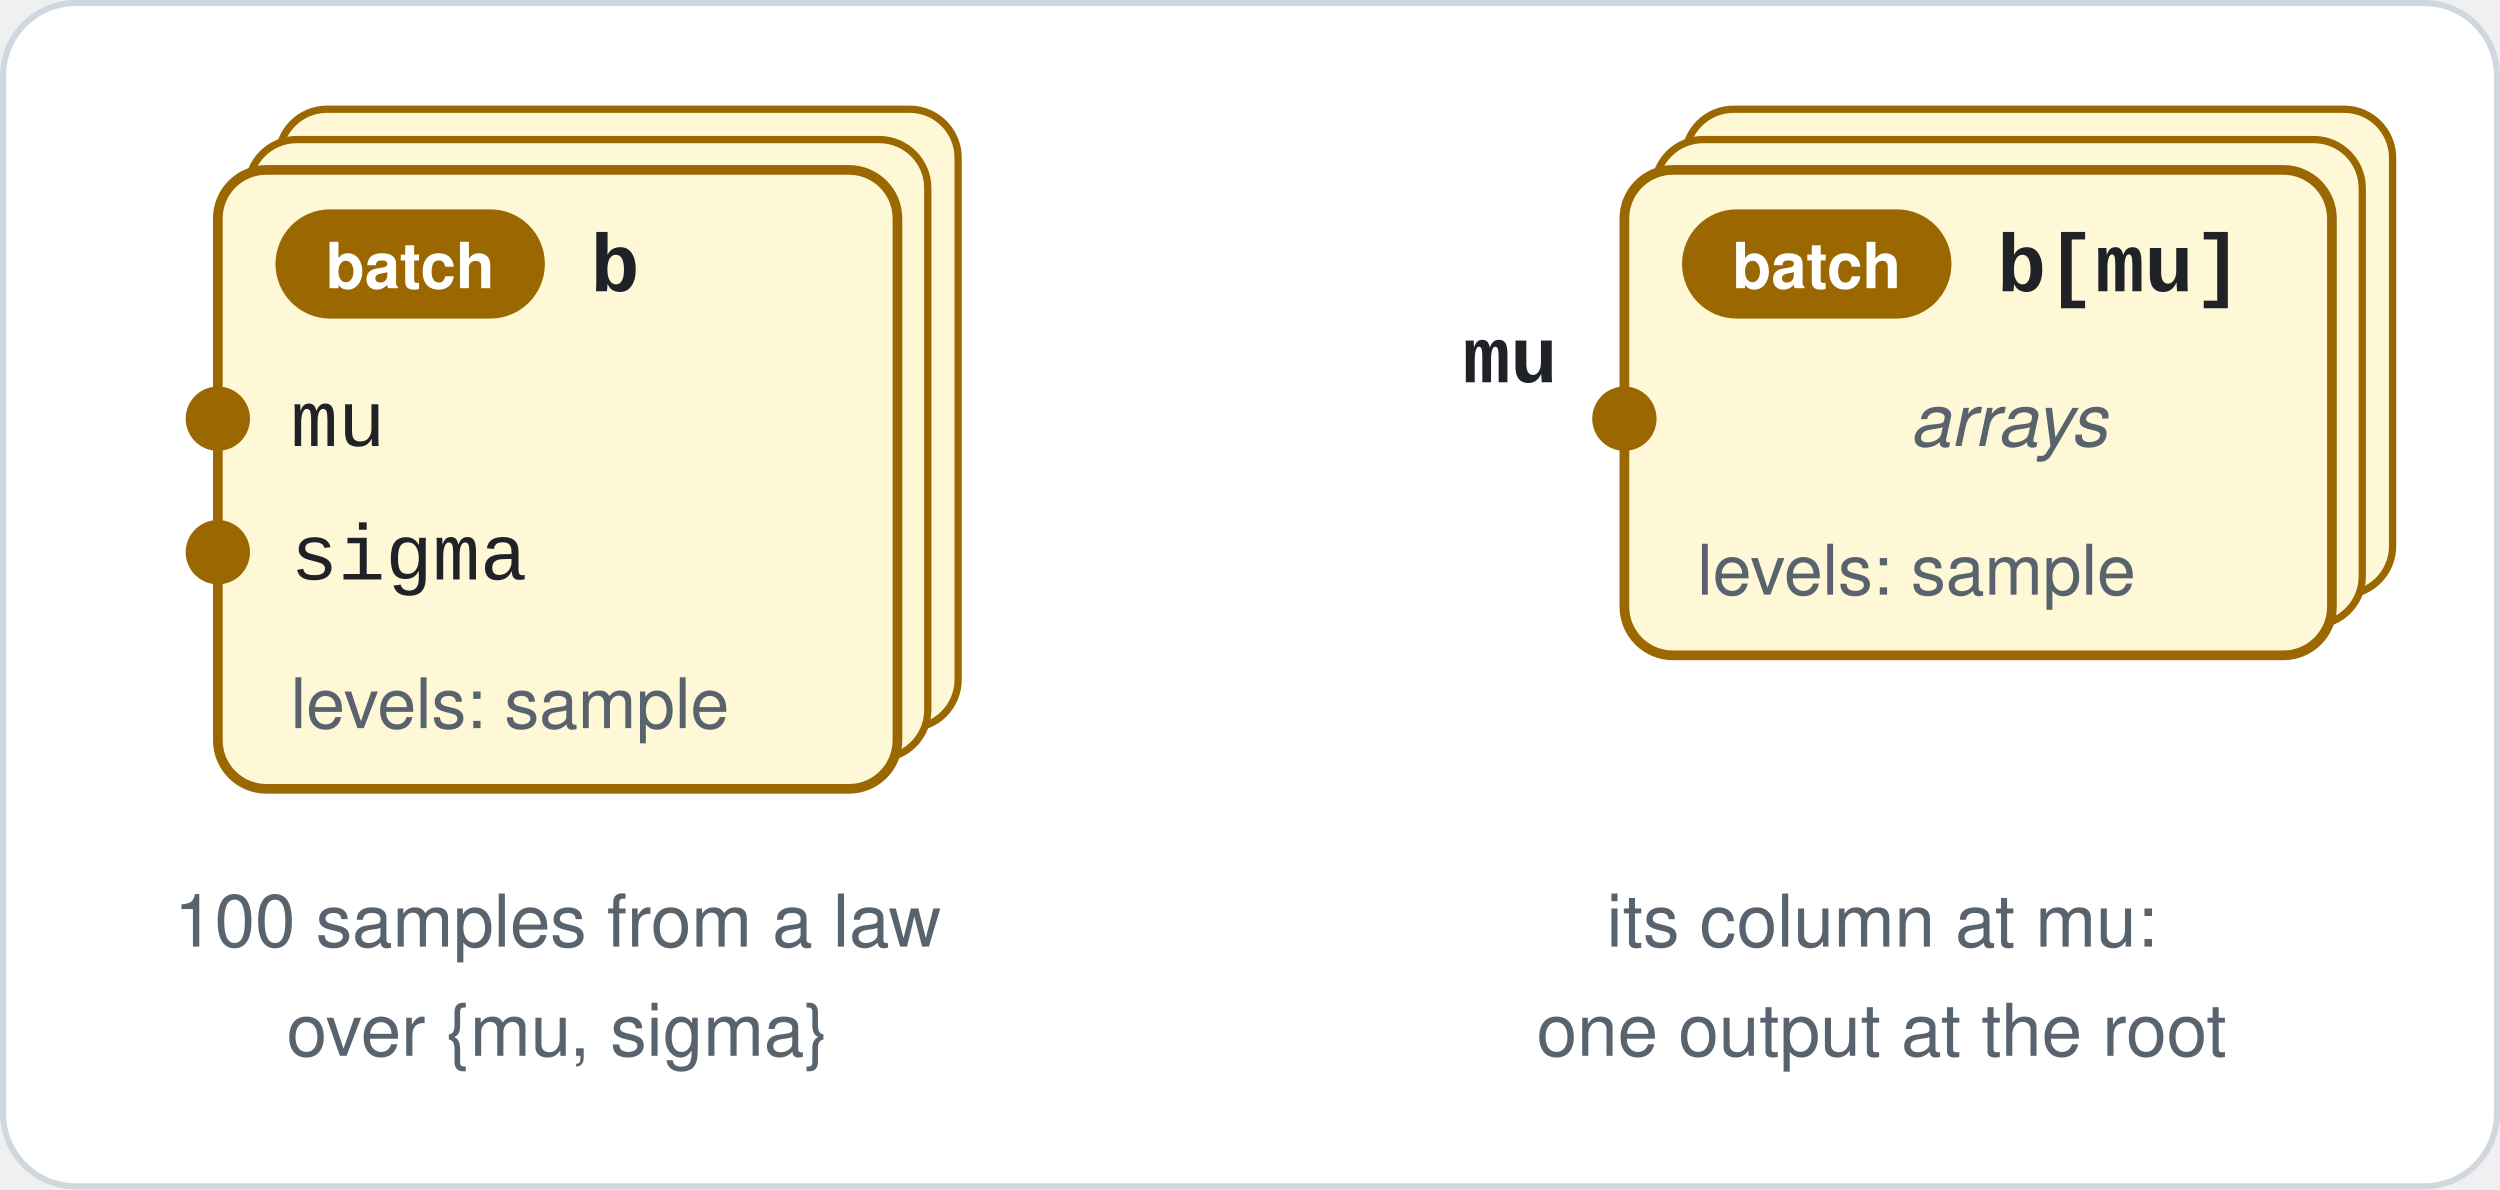
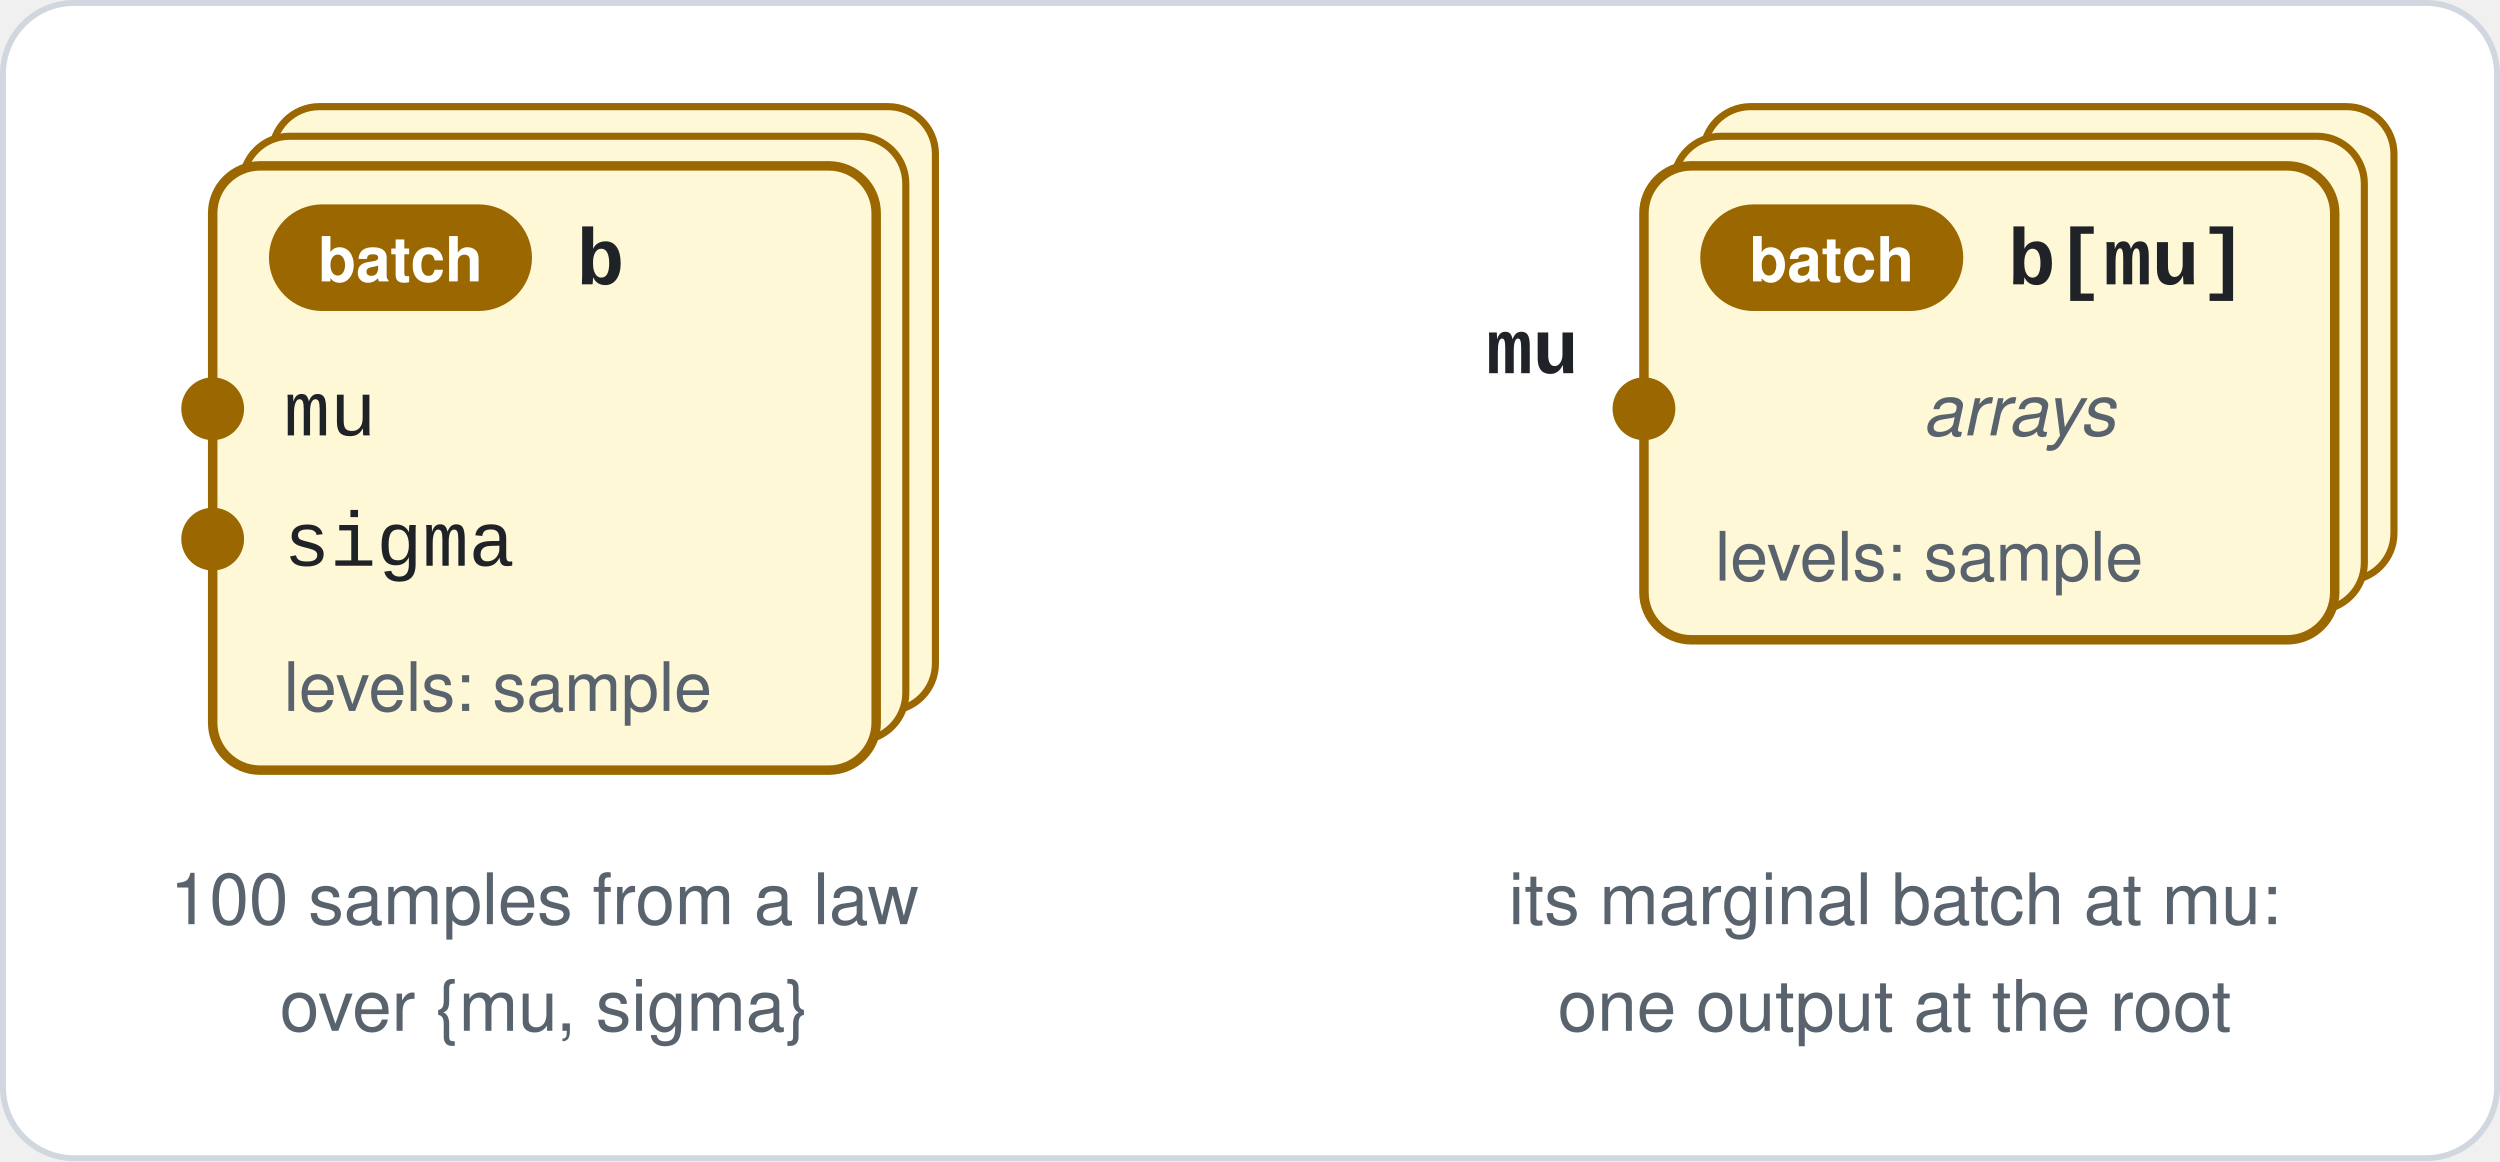
- <svg xmlns="http://www.w3.org/2000/svg" width="412" height="196" viewBox="0 0 412 196" role="img">
+ <svg xmlns="http://www.w3.org/2000/svg" width="422" height="196" viewBox="0 0 422 196" role="img">
  <defs>
    <marker id="arrow" viewBox="0 0 10 10" refX="9" refY="5" markerWidth="9" markerHeight="9" markerUnits="userSpaceOnUse" orient="auto-start-reverse">
      <path d="M 0 1 L 9 5 L 0 9 z" fill="#424a53" />
    </marker>
    <marker id="arrow-fault" viewBox="0 0 10 10" refX="9" refY="5" markerWidth="9" markerHeight="9" markerUnits="userSpaceOnUse" orient="auto-start-reverse">
      <path d="M 0 1 L 9 5 L 0 9 z" fill="#cf222e" />
    </marker>
  </defs>
-   <rect x="0.5" y="0.5" width="411" height="195" rx="12" fill="#ffffff" stroke="#d0d7de" />
+   <rect x="0.5" y="0.5" width="421" height="195" rx="12" fill="#ffffff" stroke="#d0d7de" />
  <g transform="translate(18.0,28.0)">
    <rect x="27.9" y="-10.0" width="112.0" height="102.0" rx="8" fill="#fff8d6" stroke="#9a6700" stroke-width="1.2" />
    <rect x="22.9" y="-5.0" width="112.0" height="102.0" rx="8" fill="#fff8d6" stroke="#9a6700" stroke-width="1.2" />
    <rect x="17.9" y="0.0" width="112.0" height="102.0" rx="8" fill="#fff8d6" stroke="#9a6700" stroke-width="1.6" />
    <rect x="27.9" y="7.0" width="43.4" height="17.0" rx="8.5" fill="#9a6700" stroke="#9a6700" stroke-width="1" />
    <text x="49.6" y="19.5" font-family="-apple-system, BlinkMacSystemFont, 'Segoe UI', Helvetica, Arial, sans-serif" font-size="10.5" font-weight="bold" fill="#ffffff" text-anchor="middle">batch</text>
    <text x="79.3" y="20.0" font-family="ui-monospace, SFMono-Regular, Menlo, Consolas, 'Liberation Mono', monospace" font-size="13.5" font-weight="bold" fill="#1f2328" text-anchor="start">b</text>
    <text x="29.9" y="45.5" font-family="ui-monospace, SFMono-Regular, Menlo, Consolas, 'Liberation Mono', monospace" font-size="13" font-weight="normal" fill="#1f2328" text-anchor="start">mu</text>
    <text x="29.9" y="67.5" font-family="ui-monospace, SFMono-Regular, Menlo, Consolas, 'Liberation Mono', monospace" font-size="13" font-weight="normal" fill="#1f2328" text-anchor="start">sigma</text>
    <text x="29.9" y="92.0" font-family="-apple-system, BlinkMacSystemFont, 'Segoe UI', Helvetica, Arial, sans-serif" font-size="11.5" font-weight="normal" fill="#59636e" text-anchor="start">levels: sample</text>
    <circle cx="17.9" cy="41.0" r="4.5" fill="#9a6700" stroke="#9a6700" stroke-width="1.6" />
    <circle cx="17.9" cy="63.0" r="4.5" fill="#9a6700" stroke="#9a6700" stroke-width="1.6" />
    <text x="73.9" y="128.0" font-family="-apple-system, BlinkMacSystemFont, 'Segoe UI', Helvetica, Arial, sans-serif" font-size="12" font-weight="normal" fill="#59636e" text-anchor="middle">100 samples from a law</text>
    <text x="73.9" y="146.0" font-family="-apple-system, BlinkMacSystemFont, 'Segoe UI', Helvetica, Arial, sans-serif" font-size="12" font-weight="normal" fill="#59636e" text-anchor="middle">over {mu, sigma}</text>
-     <rect x="259.7" y="-10.0" width="116.6" height="80.0" rx="8" fill="#fff8d6" stroke="#9a6700" stroke-width="1.2" />
-     <rect x="254.7" y="-5.0" width="116.6" height="80.0" rx="8" fill="#fff8d6" stroke="#9a6700" stroke-width="1.2" />
-     <rect x="249.7" y="0.0" width="116.6" height="80.0" rx="8" fill="#fff8d6" stroke="#9a6700" stroke-width="1.6" />
-     <rect x="259.7" y="7.0" width="43.4" height="17.0" rx="8.5" fill="#9a6700" stroke="#9a6700" stroke-width="1" />
-     <text x="281.4" y="19.5" font-family="-apple-system, BlinkMacSystemFont, 'Segoe UI', Helvetica, Arial, sans-serif" font-size="10.5" font-weight="bold" fill="#ffffff" text-anchor="middle">batch</text>
-     <text x="311.1" y="20.0" font-family="ui-monospace, SFMono-Regular, Menlo, Consolas, 'Liberation Mono', monospace" font-size="13.5" font-weight="bold" fill="#1f2328" text-anchor="start">b[mu]</text>
-     <text x="238.7" y="35.0" font-family="ui-monospace, SFMono-Regular, Menlo, Consolas, 'Liberation Mono', monospace" font-size="13" font-weight="bold" fill="#1f2328" text-anchor="end">mu</text>
-     <text x="313.0" y="45.5" font-family="-apple-system, BlinkMacSystemFont, 'Segoe UI', Helvetica, Arial, sans-serif" font-size="12" font-weight="normal" fill="#59636e" text-anchor="middle" font-style="italic">arrays</text>
-     <text x="261.7" y="70.0" font-family="-apple-system, BlinkMacSystemFont, 'Segoe UI', Helvetica, Arial, sans-serif" font-size="11.5" font-weight="normal" fill="#59636e" text-anchor="start">levels: sample</text>
-     <circle cx="249.7" cy="41.0" r="4.5" fill="#9a6700" stroke="#9a6700" stroke-width="1.6" />
-     <text x="292.1" y="128.0" font-family="-apple-system, BlinkMacSystemFont, 'Segoe UI', Helvetica, Arial, sans-serif" font-size="12" font-weight="normal" fill="#59636e" text-anchor="middle">its column at mu:</text>
-     <text x="292.1" y="146.0" font-family="-apple-system, BlinkMacSystemFont, 'Segoe UI', Helvetica, Arial, sans-serif" font-size="12" font-weight="normal" fill="#59636e" text-anchor="middle">one output at the root</text>
+     <rect x="269.5" y="-10.0" width="116.6" height="80.0" rx="8" fill="#fff8d6" stroke="#9a6700" stroke-width="1.2" />
+     <rect x="264.5" y="-5.0" width="116.6" height="80.0" rx="8" fill="#fff8d6" stroke="#9a6700" stroke-width="1.2" />
+     <rect x="259.5" y="0.0" width="116.6" height="80.0" rx="8" fill="#fff8d6" stroke="#9a6700" stroke-width="1.6" />
+     <rect x="269.5" y="7.0" width="43.4" height="17.0" rx="8.5" fill="#9a6700" stroke="#9a6700" stroke-width="1" />
+     <text x="291.2" y="19.5" font-family="-apple-system, BlinkMacSystemFont, 'Segoe UI', Helvetica, Arial, sans-serif" font-size="10.5" font-weight="bold" fill="#ffffff" text-anchor="middle">batch</text>
+     <text x="320.9" y="20.0" font-family="ui-monospace, SFMono-Regular, Menlo, Consolas, 'Liberation Mono', monospace" font-size="13.5" font-weight="bold" fill="#1f2328" text-anchor="start">b[mu]</text>
+     <text x="248.5" y="35.0" font-family="ui-monospace, SFMono-Regular, Menlo, Consolas, 'Liberation Mono', monospace" font-size="13" font-weight="bold" fill="#1f2328" text-anchor="end">mu</text>
+     <text x="322.8" y="45.5" font-family="-apple-system, BlinkMacSystemFont, 'Segoe UI', Helvetica, Arial, sans-serif" font-size="12" font-weight="normal" fill="#59636e" text-anchor="middle" font-style="italic">arrays</text>
+     <text x="271.5" y="70.0" font-family="-apple-system, BlinkMacSystemFont, 'Segoe UI', Helvetica, Arial, sans-serif" font-size="11.5" font-weight="normal" fill="#59636e" text-anchor="start">levels: sample</text>
+     <circle cx="259.5" cy="41.0" r="4.5" fill="#9a6700" stroke="#9a6700" stroke-width="1.6" />
+     <text x="301.8" y="128.0" font-family="-apple-system, BlinkMacSystemFont, 'Segoe UI', Helvetica, Arial, sans-serif" font-size="12" font-weight="normal" fill="#59636e" text-anchor="middle">its marginal batch at mu:</text>
+     <text x="301.8" y="146.0" font-family="-apple-system, BlinkMacSystemFont, 'Segoe UI', Helvetica, Arial, sans-serif" font-size="12" font-weight="normal" fill="#59636e" text-anchor="middle">one output at the root</text>
  </g>
</svg>
